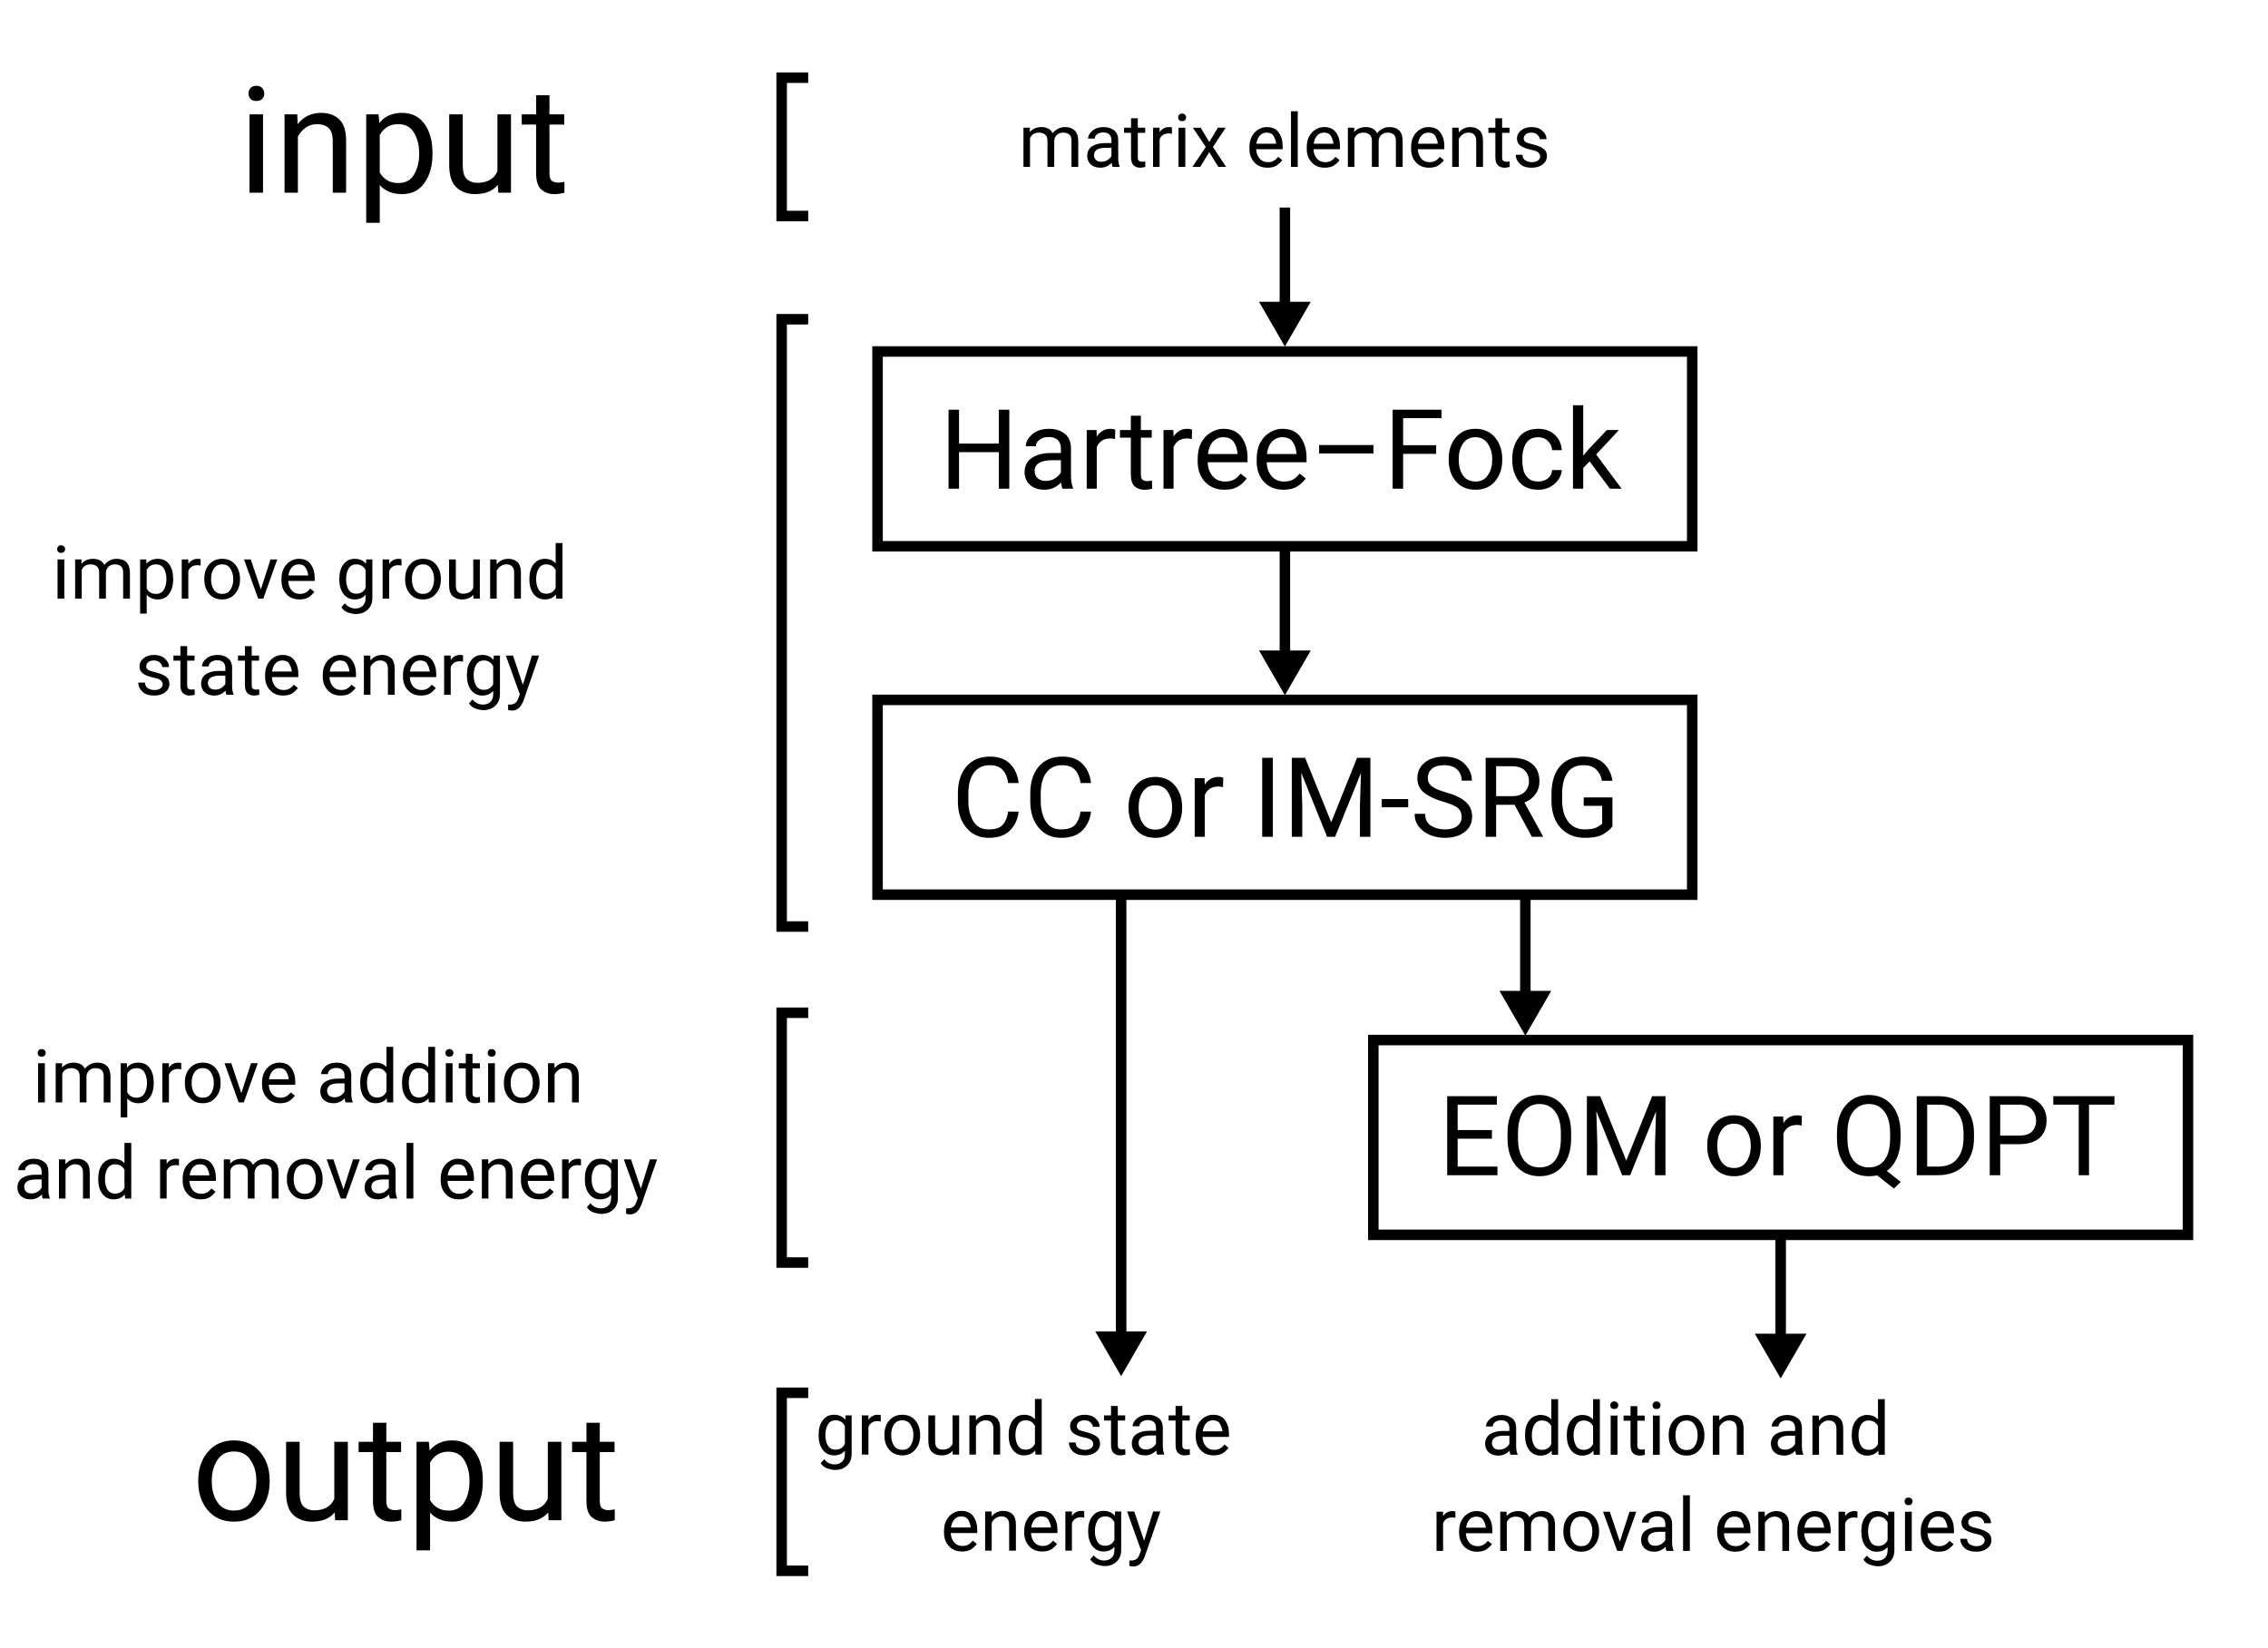
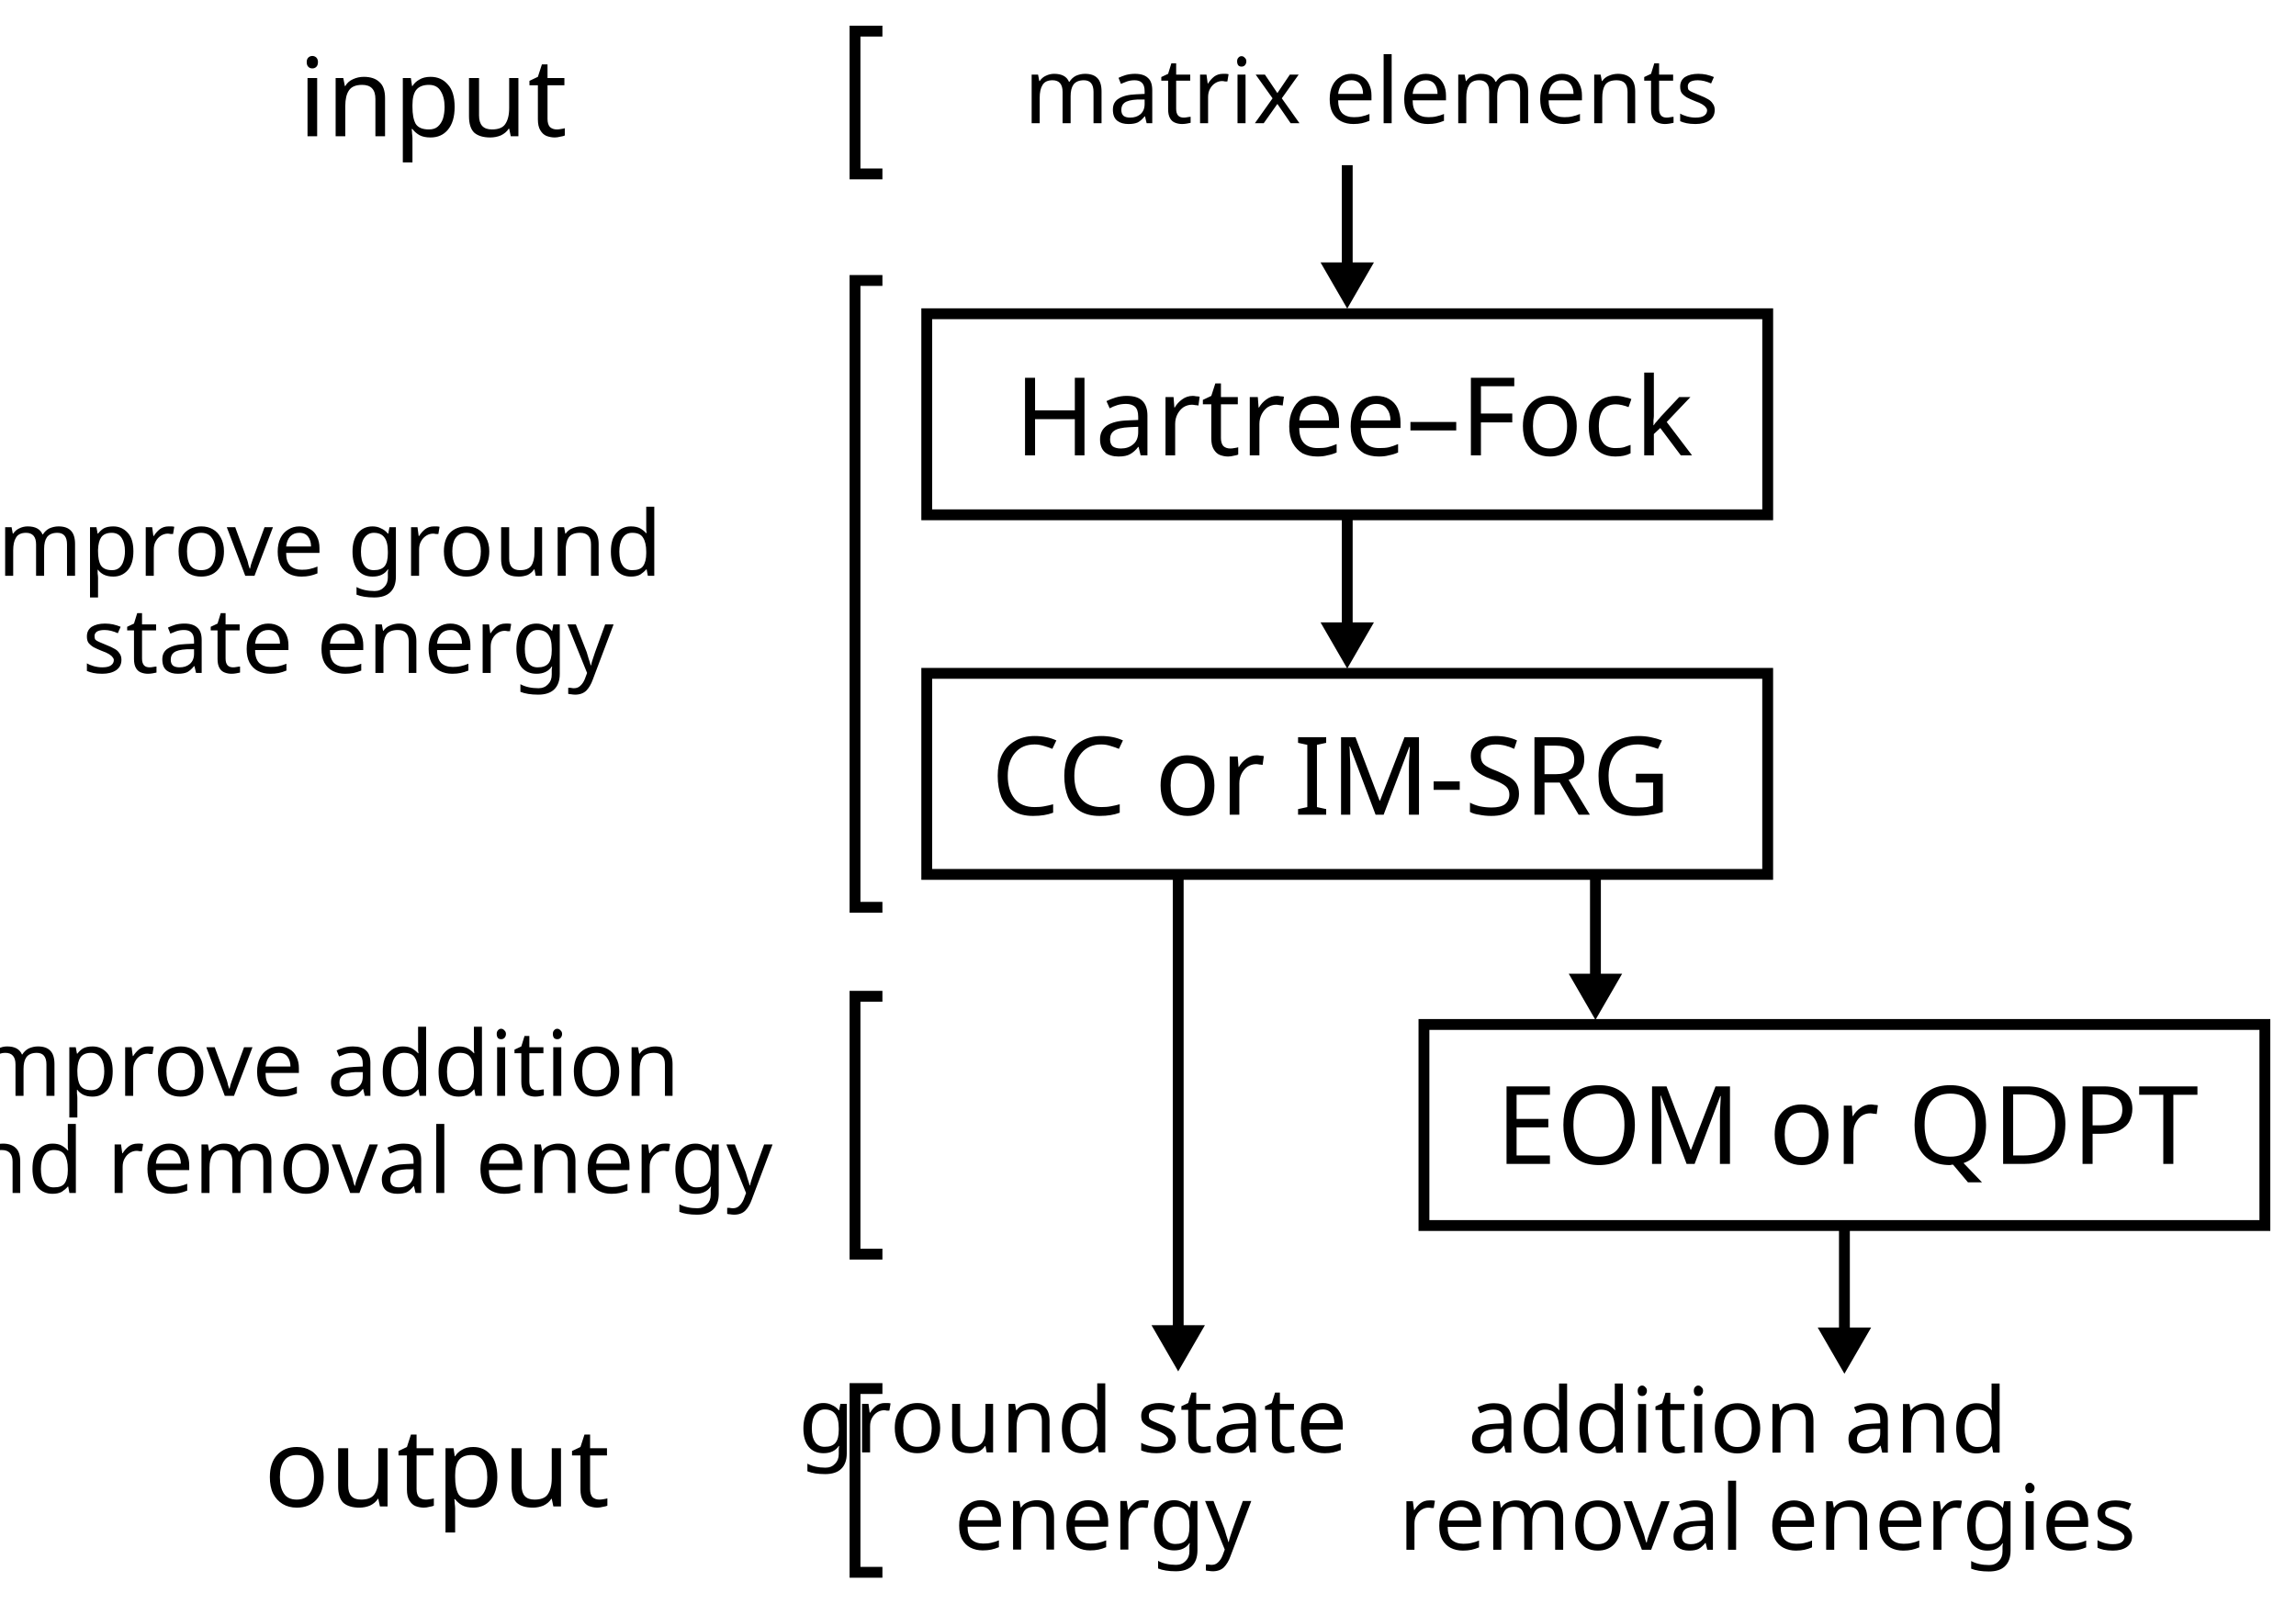
- <svg xmlns="http://www.w3.org/2000/svg" width="172.699mm" height="125.459mm" viewBox="0 0 172.699 125.459" version="1.1" id="svg8">
+ <svg xmlns="http://www.w3.org/2000/svg" width="89.312mm" height="62.389mm" viewBox="0 0 89.312 62.389" version="1.1" id="svg8">
  <defs id="defs2">
    <marker orient="auto" refY="0" refX="0" id="TriangleOutM" style="overflow:visible">
      <path id="path4797" d="M 5.77,0 -2.88,5 V -5 Z" style="fill:#000000;fill-opacity:1;fill-rule:evenodd;stroke:#000000;stroke-width:1pt;stroke-opacity:1" transform="scale(0.4)" />
    </marker>
    <marker orient="auto" refY="0" refX="0" id="Arrow2Mend" style="overflow:visible">
      <path id="path4679" style="fill:#000000;fill-opacity:1;fill-rule:evenodd;stroke:#000000;stroke-width:0.625;stroke-linejoin:round;stroke-opacity:1" d="M 8.719,4.034 -2.207,0.016 8.719,-4.002 c -1.745,2.372 -1.735,5.617 -6e-7,8.035 z" transform="scale(-0.6)" />
    </marker>
    <marker orient="auto" refY="0" refX="0" id="TriangleOutM-9" style="overflow:visible">
      <path id="path4797-1" d="M 5.77,0 -2.88,5 V -5 Z" style="fill:#000000;fill-opacity:1;fill-rule:evenodd;stroke:#000000;stroke-width:1pt;stroke-opacity:1" transform="scale(0.4)" />
    </marker>
    <marker orient="auto" refY="0" refX="0" id="TriangleOutM-9-7" style="overflow:visible">
      <path id="path4797-1-0" d="M 5.77,0 -2.88,5 V -5 Z" style="fill:#000000;fill-opacity:1;fill-rule:evenodd;stroke:#000000;stroke-width:1pt;stroke-opacity:1" transform="scale(0.4)" />
    </marker>
    <marker orient="auto" refY="0" refX="0" id="TriangleOutM-9-7-3" style="overflow:visible">
      <path id="path4797-1-0-6" d="M 5.77,0 -2.88,5 V -5 Z" style="fill:#000000;fill-opacity:1;fill-rule:evenodd;stroke:#000000;stroke-width:1pt;stroke-opacity:1" transform="scale(0.4)" />
    </marker>
    <marker orient="auto" refY="0" refX="0" id="TriangleOutM-9-7-6" style="overflow:visible">
      <path id="path4797-1-0-2" d="M 5.77,0 -2.88,5 V -5 Z" style="fill:#000000;fill-opacity:1;fill-rule:evenodd;stroke:#000000;stroke-width:1pt;stroke-opacity:1" transform="scale(0.4)" />
    </marker>
    <marker orient="auto" refY="0" refX="0" id="TriangleOutM-9-7-3-6" style="overflow:visible">
      <path id="path4797-1-0-6-1" d="M 5.77,0 -2.88,5 V -5 Z" style="fill:#000000;fill-opacity:1;fill-rule:evenodd;stroke:#000000;stroke-width:1pt;stroke-opacity:1" transform="scale(0.4)" />
    </marker>
    <marker orient="auto" refY="0" refX="0" id="TriangleOutM-9-8" style="overflow:visible">
      <path id="path4797-1-7" d="M 5.77,0 -2.88,5 V -5 Z" style="fill:#000000;fill-opacity:1;fill-rule:evenodd;stroke:#000000;stroke-width:1pt;stroke-opacity:1" transform="scale(0.4)" />
    </marker>
    <marker orient="auto" refY="0" refX="0" id="TriangleOutM-9-7-3-7" style="overflow:visible">
      <path id="path4797-1-0-6-5" d="M 5.77,0 -2.88,5 V -5 Z" style="fill:#000000;fill-opacity:1;fill-rule:evenodd;stroke:#000000;stroke-width:1pt;stroke-opacity:1" transform="scale(0.4)" />
    </marker>
    <marker orient="auto" refY="0" refX="0" id="TriangleOutM-9-7-6-3" style="overflow:visible">
      <path id="path4797-1-0-2-6" d="M 5.77,0 -2.88,5 V -5 Z" style="fill:#000000;fill-opacity:1;fill-rule:evenodd;stroke:#000000;stroke-width:1pt;stroke-opacity:1" transform="scale(0.4)" />
    </marker>
  </defs>
-   <g id="layer2" transform="translate(-4.723977,215.3743)" style="display:none">
+   <g id="layer2" transform="translate(-16.444,203.3099)" style="display:none">
    <rect style="color:#000000;clip-rule:nonzero;display:inline;overflow:visible;visibility:visible;opacity:1;isolation:auto;mix-blend-mode:normal;color-interpolation:sRGB;color-interpolation-filters:linearRGB;solid-color:#000000;solid-opacity:1;fill:none;fill-opacity:1;fill-rule:nonzero;stroke:#000000;stroke-width:0.8;stroke-linecap:butt;stroke-linejoin:miter;stroke-miterlimit:4;stroke-dasharray:none;stroke-dashoffset:0;stroke-opacity:1;marker:none;color-rendering:auto;image-rendering:auto;shape-rendering:auto;text-rendering:auto;enable-background:accumulate" id="rect11807" width="171.899" height="124.659" x="5.124" y="-214.974" />
  </g>
-   <g id="layer1" transform="translate(-4.723977,215.3743)">
-     <text xml:space="preserve" style="font-style:normal;font-variant:normal;font-weight:normal;font-stretch:normal;font-size:8.467px;line-height:6.615px;font-family:Roboto;-inkscape-font-specification:Roboto;letter-spacing:0px;word-spacing:0px;fill:#000000;fill-opacity:1;stroke:none;stroke-width:0.265px;stroke-linecap:butt;stroke-linejoin:miter;stroke-opacity:1" x="90.006" y="-104.587" id="text4491">
-       <tspan id="tspan4489" x="90.006" y="-104.587" style="font-size:5.644px;text-align:center;text-anchor:middle;stroke-width:0.265px">ground state</tspan>
-       <tspan x="90.006" y="-97.267" style="font-size:5.644px;text-align:center;text-anchor:middle;stroke-width:0.265px" id="tspan10642">energy</tspan>
+   <g id="layer1" transform="translate(-16.444,203.3099)">
+     <text xml:space="preserve" style="font-style:normal;font-variant:normal;font-weight:normal;font-stretch:normal;font-size:4.465px;line-height:3.488px;font-family:sans-serif;-inkscape-font-specification:sans-serif;letter-spacing:0px;word-spacing:0px;fill:#000000;fill-opacity:1;stroke:none;stroke-width:0.14px;stroke-linecap:butt;stroke-linejoin:miter;stroke-opacity:1" x="62.247" y="-146.799" id="text4491">
+       <tspan id="tspan4489" x="62.247" y="-146.799" style="font-style:normal;font-variant:normal;font-weight:normal;font-stretch:normal;font-size:3.528px;font-family:sans-serif;-inkscape-font-specification:sans-serif;text-align:center;text-anchor:middle;stroke-width:0.14px">ground state</tspan>
+       <tspan x="62.247" y="-143.014" style="font-style:normal;font-variant:normal;font-weight:normal;font-stretch:normal;font-size:3.528px;font-family:sans-serif;-inkscape-font-specification:sans-serif;text-align:center;text-anchor:middle;stroke-width:0.14px" id="tspan10642">energy</tspan>
    </text>
-     <text xml:space="preserve" style="font-style:normal;font-variant:normal;font-weight:normal;font-stretch:normal;font-size:8.467px;line-height:6.615px;font-family:Roboto;-inkscape-font-specification:Roboto;letter-spacing:0px;word-spacing:0px;fill:#000000;fill-opacity:1;stroke:none;stroke-width:0.265px;stroke-linecap:butt;stroke-linejoin:miter;stroke-opacity:1" x="140.43" y="-104.572" id="text4495">
-       <tspan id="tspan4493" x="140.43" y="-104.572" style="font-size:5.644px;text-align:center;text-anchor:middle;stroke-width:0.265px">addition and</tspan>
-       <tspan x="140.43" y="-97.252" style="font-size:5.644px;text-align:center;text-anchor:middle;stroke-width:0.265px" id="tspan10640">removal energies</tspan>
+     <text xml:space="preserve" style="font-style:normal;font-variant:normal;font-weight:normal;font-stretch:normal;font-size:4.465px;line-height:3.488px;font-family:sans-serif;-inkscape-font-specification:sans-serif;letter-spacing:0px;word-spacing:0px;fill:#000000;fill-opacity:1;stroke:none;stroke-width:0.14px;stroke-linecap:butt;stroke-linejoin:miter;stroke-opacity:1" x="88.1" y="-146.791" id="text4495">
+       <tspan id="tspan4493" x="88.1" y="-146.791" style="font-style:normal;font-variant:normal;font-weight:normal;font-stretch:normal;font-size:3.528px;font-family:sans-serif;-inkscape-font-specification:sans-serif;text-align:center;text-anchor:middle;stroke-width:0.14px">addition and</tspan>
+       <tspan x="88.1" y="-143.006" style="font-style:normal;font-variant:normal;font-weight:normal;font-stretch:normal;font-size:3.528px;font-family:sans-serif;-inkscape-font-specification:sans-serif;text-align:center;text-anchor:middle;stroke-width:0.14px" id="tspan10640">removal energies</tspan>
    </text>
-     <text xml:space="preserve" style="font-style:normal;font-variant:normal;font-weight:normal;font-stretch:normal;font-size:11.906px;line-height:6.615px;font-family:Roboto;-inkscape-font-specification:Roboto;letter-spacing:0px;word-spacing:0px;fill:#000000;fill-opacity:1;stroke:none;stroke-width:0.265px;stroke-linecap:butt;stroke-linejoin:miter;stroke-opacity:1" x="82.264" y="-202.664" id="text4499">
-       <tspan id="tspan4497" x="82.264" y="-202.664" style="font-size:5.644px;stroke-width:0.265px">matrix elements</tspan>
+     <text xml:space="preserve" style="font-style:normal;font-variant:normal;font-weight:normal;font-stretch:normal;font-size:6.278px;line-height:3.488px;font-family:sans-serif;-inkscape-font-specification:sans-serif;letter-spacing:0px;word-spacing:0px;fill:#000000;fill-opacity:1;stroke:none;stroke-width:0.14px;stroke-linecap:butt;stroke-linejoin:miter;stroke-opacity:1" x="56.276" y="-198.516" id="text4499">
+       <tspan id="tspan4497" x="56.276" y="-198.516" style="font-style:normal;font-variant:normal;font-weight:normal;font-stretch:normal;font-size:3.528px;font-family:sans-serif;-inkscape-font-specification:sans-serif;stroke-width:0.14px">matrix elements</tspan>
    </text>
-     <text xml:space="preserve" style="font-style:normal;font-variant:normal;font-weight:normal;font-stretch:normal;font-size:11.906px;line-height:6.615px;font-family:Roboto;-inkscape-font-specification:Roboto;letter-spacing:0px;word-spacing:0px;fill:#000000;fill-opacity:1;stroke:none;stroke-width:0.265px;stroke-linecap:butt;stroke-linejoin:miter;stroke-opacity:1" x="22.864" y="-200.699" id="text4503">
-       <tspan id="tspan4501" x="22.864" y="-200.699" style="font-size:11.289px;stroke-width:0.265px">input</tspan>
+     <text xml:space="preserve" style="font-style:normal;font-variant:normal;font-weight:normal;font-stretch:normal;font-size:6.278px;line-height:3.488px;font-family:sans-serif;-inkscape-font-specification:sans-serif;letter-spacing:0px;word-spacing:0px;fill:#000000;fill-opacity:1;stroke:none;stroke-width:0.14px;stroke-linecap:butt;stroke-linejoin:miter;stroke-opacity:1" x="28.046" y="-198.009" id="text4503">
+       <tspan id="tspan4501" x="28.046" y="-198.009" style="font-style:normal;font-variant:normal;font-weight:normal;font-stretch:normal;font-size:4.233px;font-family:sans-serif;-inkscape-font-specification:sans-serif;stroke-width:0.14px">input</tspan>
    </text>
-     <text xml:space="preserve" style="font-style:normal;font-variant:normal;font-weight:normal;font-stretch:normal;font-size:11.906px;line-height:6.615px;font-family:Roboto;-inkscape-font-specification:Roboto;letter-spacing:0px;word-spacing:0px;fill:#000000;fill-opacity:1;stroke:none;stroke-width:0.265px;stroke-linecap:butt;stroke-linejoin:miter;stroke-opacity:1" x="19.32" y="-99.588" id="text4503-3">
-       <tspan id="tspan4501-6" x="19.32" y="-99.588" style="font-size:11.289px;stroke-width:0.265px">output</tspan>
+     <text xml:space="preserve" style="font-style:normal;font-variant:normal;font-weight:normal;font-stretch:normal;font-size:6.278px;line-height:3.488px;font-family:sans-serif;-inkscape-font-specification:sans-serif;letter-spacing:0px;word-spacing:0px;fill:#000000;fill-opacity:1;stroke:none;stroke-width:0.14px;stroke-linecap:butt;stroke-linejoin:miter;stroke-opacity:1" x="26.706" y="-144.693" id="text4503-3">
+       <tspan id="tspan4501-6" x="26.706" y="-144.693" style="font-style:normal;font-variant:normal;font-weight:normal;font-stretch:normal;font-size:4.233px;font-family:sans-serif;-inkscape-font-specification:sans-serif;stroke-width:0.14px">output</tspan>
    </text>
-     <text xml:space="preserve" style="font-style:normal;font-variant:normal;font-weight:normal;font-stretch:normal;font-size:11.906px;line-height:6.615px;font-family:Roboto;-inkscape-font-specification:Roboto;letter-spacing:0px;word-spacing:0px;fill:#000000;fill-opacity:1;stroke:none;stroke-width:0.265px;stroke-linecap:butt;stroke-linejoin:miter;stroke-opacity:1" x="76.251" y="-178.154" id="text4525">
-       <tspan id="tspan4523" x="76.251" y="-178.154" style="font-size:8.467px;stroke-width:0.265px">Hartree–Fock</tspan>
+     <text xml:space="preserve" style="font-style:normal;font-variant:normal;font-weight:normal;font-stretch:normal;font-size:6.278px;line-height:3.488px;font-family:sans-serif;-inkscape-font-specification:sans-serif;letter-spacing:0px;word-spacing:0px;fill:#000000;fill-opacity:1;stroke:none;stroke-width:0.14px;stroke-linecap:butt;stroke-linejoin:miter;stroke-opacity:1" x="55.911" y="-185.592" id="text4525">
+       <tspan id="tspan4523" x="55.911" y="-185.592" style="font-style:normal;font-variant:normal;font-weight:normal;font-stretch:normal;font-size:4.233px;font-family:sans-serif;-inkscape-font-specification:sans-serif;stroke-width:0.14px">Hartree–Fock</tspan>
    </text>
-     <flowRoot xml:space="preserve" id="flowRoot4527" style="font-style:normal;font-variant:normal;font-weight:normal;font-stretch:normal;font-size:45px;line-height:25px;font-family:Roboto;-inkscape-font-specification:Roboto;letter-spacing:0px;word-spacing:0px;fill:#000000;fill-opacity:1;stroke:none;stroke-width:1px;stroke-linecap:butt;stroke-linejoin:miter;stroke-opacity:1" transform="scale(0.2645833)">
+     <flowRoot xml:space="preserve" id="flowRoot4527" style="font-style:normal;font-variant:normal;font-weight:normal;font-stretch:normal;font-size:45px;line-height:25px;font-family:Roboto;-inkscape-font-specification:Roboto;letter-spacing:0px;word-spacing:0px;fill:#000000;fill-opacity:1;stroke:none;stroke-width:1px;stroke-linecap:butt;stroke-linejoin:miter;stroke-opacity:1" transform="matrix(0.2801034,0,0,0.2801034,-0.6637166,12.30997)">
      <flowRegion id="flowRegion4529">
        <rect id="rect4531" width="4004.245" height="62.629" x="-4029.499" y="-103.805" />
      </flowRegion>
      <flowPara id="flowPara4533" />
    </flowRoot>
-     <text xml:space="preserve" style="font-style:normal;font-variant:normal;font-weight:normal;font-stretch:normal;font-size:8.467px;line-height:6.615px;font-family:Roboto;-inkscape-font-specification:Roboto;letter-spacing:0px;word-spacing:0px;fill:#000000;fill-opacity:1;stroke:none;stroke-width:0.265px;stroke-linecap:butt;stroke-linejoin:miter;stroke-opacity:1" x="77.165" y="-151.641" id="text4559">
-       <tspan id="tspan4557" x="77.165" y="-151.641" style="stroke-width:0.265px">CC or IM-SRG</tspan>
+     <text xml:space="preserve" style="font-style:normal;font-variant:normal;font-weight:normal;font-stretch:normal;font-size:4.465px;line-height:3.488px;font-family:sans-serif;-inkscape-font-specification:sans-serif;letter-spacing:0px;word-spacing:0px;fill:#000000;fill-opacity:1;stroke:none;stroke-width:0.14px;stroke-linecap:butt;stroke-linejoin:miter;stroke-opacity:1" x="54.99" y="-171.611" id="text4559">
+       <tspan id="tspan4557" x="54.99" y="-171.611" style="font-style:normal;font-variant:normal;font-weight:normal;font-stretch:normal;font-size:4.233px;font-family:sans-serif;-inkscape-font-specification:sans-serif;stroke-width:0.14px">CC or IM-SRG</tspan>
    </text>
-     <text xml:space="preserve" style="font-style:normal;font-variant:normal;font-weight:normal;font-stretch:normal;font-size:8.467px;line-height:6.615px;font-family:Roboto;-inkscape-font-specification:Roboto;letter-spacing:0px;word-spacing:0px;fill:#000000;fill-opacity:1;stroke:none;stroke-width:0.265px;stroke-linecap:butt;stroke-linejoin:miter;stroke-opacity:1" x="114.219" y="-125.867" id="text4567">
-       <tspan id="tspan4565" x="114.219" y="-125.867" style="stroke-width:0.265px">EOM or QDPT</tspan>
+     <text xml:space="preserve" style="font-style:normal;font-variant:normal;font-weight:normal;font-stretch:normal;font-size:4.465px;line-height:3.488px;font-family:sans-serif;-inkscape-font-specification:sans-serif;letter-spacing:0px;word-spacing:0px;fill:#000000;fill-opacity:1;stroke:none;stroke-width:0.14px;stroke-linecap:butt;stroke-linejoin:miter;stroke-opacity:1" x="74.64" y="-158.021" id="text4567">
+       <tspan id="tspan4565" x="74.64" y="-158.021" style="font-style:normal;font-variant:normal;font-weight:normal;font-stretch:normal;font-size:4.233px;font-family:sans-serif;-inkscape-font-specification:sans-serif;stroke-width:0.14px">EOM or QDPT</tspan>
    </text>
-     <rect style="color:#000000;clip-rule:nonzero;display:inline;overflow:visible;visibility:visible;opacity:1;isolation:auto;mix-blend-mode:normal;color-interpolation:sRGB;color-interpolation-filters:linearRGB;solid-color:#000000;solid-opacity:1;fill:none;fill-opacity:1;fill-rule:nonzero;stroke:#000000;stroke-width:0.8;stroke-linecap:butt;stroke-linejoin:miter;stroke-miterlimit:4;stroke-dasharray:none;stroke-dashoffset:0;stroke-opacity:1;marker:none;color-rendering:auto;image-rendering:auto;shape-rendering:auto;text-rendering:auto;enable-background:accumulate" id="rect4588" width="62.035" height="14.836" x="71.545" y="-162.069" />
-     <rect style="color:#000000;clip-rule:nonzero;display:inline;overflow:visible;visibility:visible;opacity:1;isolation:auto;mix-blend-mode:normal;color-interpolation:sRGB;color-interpolation-filters:linearRGB;solid-color:#000000;solid-opacity:1;fill:none;fill-opacity:1;fill-rule:nonzero;stroke:#000000;stroke-width:0.8;stroke-linecap:butt;stroke-linejoin:miter;stroke-miterlimit:4;stroke-dasharray:none;stroke-dashoffset:0;stroke-opacity:1;marker:none;color-rendering:auto;image-rendering:auto;shape-rendering:auto;text-rendering:auto;enable-background:accumulate" id="rect4588-3-5" width="62.035" height="14.836" x="109.296" y="-136.161" />
-     <rect style="color:#000000;clip-rule:nonzero;display:inline;overflow:visible;visibility:visible;opacity:1;isolation:auto;mix-blend-mode:normal;color-interpolation:sRGB;color-interpolation-filters:linearRGB;solid-color:#000000;solid-opacity:1;fill:none;fill-opacity:1;fill-rule:nonzero;stroke:#000000;stroke-width:0.8;stroke-linecap:butt;stroke-linejoin:miter;stroke-miterlimit:4;stroke-dasharray:none;stroke-dashoffset:0;stroke-opacity:1;marker:none;color-rendering:auto;image-rendering:auto;shape-rendering:auto;text-rendering:auto;enable-background:accumulate" id="rect4588-2" width="62.035" height="14.836" x="71.545" y="-188.604" />
-     <path style="fill:none;fill-rule:evenodd;stroke:#000000;stroke-width:0.8;stroke-linecap:butt;stroke-linejoin:miter;stroke-miterlimit:4;stroke-dasharray:none;stroke-opacity:1;marker-end:url(#TriangleOutM)" d="m 102.563,-199.566 v 8.311" id="path4650" />
-     <path style="fill:none;fill-rule:evenodd;stroke:#000000;stroke-width:0.8;stroke-linecap:butt;stroke-linejoin:miter;stroke-miterlimit:4;stroke-dasharray:none;stroke-opacity:1;marker-end:url(#TriangleOutM-9)" d="m 102.563,-173.563 v 8.867" id="path4650-2" />
-     <path style="fill:none;fill-rule:evenodd;stroke:#000000;stroke-width:0.8;stroke-linecap:butt;stroke-linejoin:miter;stroke-miterlimit:4;stroke-dasharray:none;stroke-opacity:1;marker-end:url(#TriangleOutM-9-7-3)" d="m 90.094,-147.163 v 34.329" id="path4650-2-9-0" />
-     <path style="fill:none;fill-rule:evenodd;stroke:#000000;stroke-width:0.8;stroke-linecap:butt;stroke-linejoin:miter;stroke-miterlimit:4;stroke-dasharray:none;stroke-opacity:1;marker-end:url(#TriangleOutM-9-7-6)" d="m 140.314,-120.972 v 8.311" id="path4650-2-9-02" />
-     <path style="color:#000000;clip-rule:nonzero;display:inline;overflow:visible;visibility:visible;opacity:1;isolation:auto;mix-blend-mode:normal;color-interpolation:sRGB;color-interpolation-filters:linearRGB;solid-color:#000000;solid-opacity:1;fill:none;fill-opacity:1;fill-rule:nonzero;stroke:#000000;stroke-width:0.8;stroke-linecap:butt;stroke-linejoin:miter;stroke-miterlimit:4;stroke-dasharray:none;stroke-dashoffset:0;stroke-opacity:1;marker:none;color-rendering:auto;image-rendering:auto;shape-rendering:auto;text-rendering:auto;enable-background:accumulate" d="m 66.265,-144.806 h -2.021 v -46.255 h 2.021" id="rect4588-2-2" />
-     <text xml:space="preserve" style="font-style:normal;font-variant:normal;font-weight:normal;font-stretch:normal;font-size:8.467px;line-height:6.615px;font-family:Roboto;-inkscape-font-specification:Roboto;letter-spacing:0px;word-spacing:0px;fill:#000000;fill-opacity:1;stroke:none;stroke-width:0.265px;stroke-linecap:butt;stroke-linejoin:miter;stroke-opacity:1" x="35.67" y="-169.782" id="text8879">
-       <tspan id="tspan8877" x="35.67" y="-169.782" style="font-size:5.644px;text-align:center;text-anchor:middle;stroke-width:0.265px">improve ground</tspan>
-       <tspan x="35.67" y="-162.461" style="font-size:5.644px;text-align:center;text-anchor:middle;stroke-width:0.265px" id="tspan8881">state energy</tspan>
+     <rect style="color:#000000;clip-rule:nonzero;display:inline;overflow:visible;visibility:visible;opacity:1;isolation:auto;mix-blend-mode:normal;color-interpolation:sRGB;color-interpolation-filters:linearRGB;solid-color:#000000;solid-opacity:1;fill:none;fill-opacity:1;fill-rule:nonzero;stroke:#000000;stroke-width:0.422;stroke-linecap:butt;stroke-linejoin:miter;stroke-miterlimit:4;stroke-dasharray:none;stroke-dashoffset:0;stroke-opacity:1;marker:none;color-rendering:auto;image-rendering:auto;shape-rendering:auto;text-rendering:auto;enable-background:accumulate" id="rect4588" width="32.711" height="7.823" x="52.494" y="-177.11" />
+     <rect style="color:#000000;clip-rule:nonzero;display:inline;overflow:visible;visibility:visible;opacity:1;isolation:auto;mix-blend-mode:normal;color-interpolation:sRGB;color-interpolation-filters:linearRGB;solid-color:#000000;solid-opacity:1;fill:none;fill-opacity:1;fill-rule:nonzero;stroke:#000000;stroke-width:0.422;stroke-linecap:butt;stroke-linejoin:miter;stroke-miterlimit:4;stroke-dasharray:none;stroke-dashoffset:0;stroke-opacity:1;marker:none;color-rendering:auto;image-rendering:auto;shape-rendering:auto;text-rendering:auto;enable-background:accumulate" id="rect4588-3-5" width="32.711" height="7.823" x="71.834" y="-163.448" />
+     <rect style="color:#000000;clip-rule:nonzero;display:inline;overflow:visible;visibility:visible;opacity:1;isolation:auto;mix-blend-mode:normal;color-interpolation:sRGB;color-interpolation-filters:linearRGB;solid-color:#000000;solid-opacity:1;fill:none;fill-opacity:1;fill-rule:nonzero;stroke:#000000;stroke-width:0.422;stroke-linecap:butt;stroke-linejoin:miter;stroke-miterlimit:4;stroke-dasharray:none;stroke-dashoffset:0;stroke-opacity:1;marker:none;color-rendering:auto;image-rendering:auto;shape-rendering:auto;text-rendering:auto;enable-background:accumulate" id="rect4588-2" width="32.712" height="7.823" x="52.494" y="-191.102" />
+     <path style="fill:none;fill-rule:evenodd;stroke:#000000;stroke-width:0.422;stroke-linecap:butt;stroke-linejoin:miter;stroke-miterlimit:4;stroke-dasharray:none;stroke-opacity:1;marker-end:url(#TriangleOutM)" d="m 68.85,-196.883 v 4.382" id="path4650" />
+     <path style="fill:none;fill-rule:evenodd;stroke:#000000;stroke-width:0.422;stroke-linecap:butt;stroke-linejoin:miter;stroke-miterlimit:4;stroke-dasharray:none;stroke-opacity:1;marker-end:url(#TriangleOutM-9)" d="m 68.85,-183.171 v 4.676" id="path4650-2" />
+     <path style="fill:none;fill-rule:evenodd;stroke:#000000;stroke-width:0.422;stroke-linecap:butt;stroke-linejoin:miter;stroke-miterlimit:4;stroke-dasharray:none;stroke-opacity:1;marker-end:url(#TriangleOutM-9-7-3)" d="m 62.275,-169.25 v 18.102" id="path4650-2-9-0" />
+     <path style="fill:none;fill-rule:evenodd;stroke:#000000;stroke-width:0.422;stroke-linecap:butt;stroke-linejoin:miter;stroke-miterlimit:4;stroke-dasharray:none;stroke-opacity:1;marker-end:url(#TriangleOutM-9-7-6)" d="m 88.19,-155.439 v 4.382" id="path4650-2-9-02" />
+     <path style="color:#000000;clip-rule:nonzero;display:inline;overflow:visible;visibility:visible;opacity:1;isolation:auto;mix-blend-mode:normal;color-interpolation:sRGB;color-interpolation-filters:linearRGB;solid-color:#000000;solid-opacity:1;fill:none;fill-opacity:1;fill-rule:nonzero;stroke:#000000;stroke-width:0.422;stroke-linecap:butt;stroke-linejoin:miter;stroke-miterlimit:4;stroke-dasharray:none;stroke-dashoffset:0;stroke-opacity:1;marker:none;color-rendering:auto;image-rendering:auto;shape-rendering:auto;text-rendering:auto;enable-background:accumulate" d="m 50.769,-168.007 h -1.066 v -24.39 h 1.066" id="rect4588-2-2" />
+     <text xml:space="preserve" style="font-style:normal;font-variant:normal;font-weight:normal;font-stretch:normal;font-size:4.465px;line-height:3.488px;font-family:sans-serif;-inkscape-font-specification:sans-serif;letter-spacing:0px;word-spacing:0px;fill:#000000;fill-opacity:1;stroke:none;stroke-width:0.14px;stroke-linecap:butt;stroke-linejoin:miter;stroke-opacity:1" x="32.877" y="-180.91" id="text8879">
+       <tspan id="tspan8877" x="32.877" y="-180.91" style="font-style:normal;font-variant:normal;font-weight:normal;font-stretch:normal;font-size:3.528px;font-family:sans-serif;-inkscape-font-specification:sans-serif;text-align:center;text-anchor:middle;stroke-width:0.14px">improve ground</tspan>
+       <tspan x="32.877" y="-177.125" style="font-style:normal;font-variant:normal;font-weight:normal;font-stretch:normal;font-size:3.528px;font-family:sans-serif;-inkscape-font-specification:sans-serif;text-align:center;text-anchor:middle;stroke-width:0.14px" id="tspan8881">state energy</tspan>
    </text>
-     <path style="color:#000000;clip-rule:nonzero;display:inline;overflow:visible;visibility:visible;opacity:1;isolation:auto;mix-blend-mode:normal;color-interpolation:sRGB;color-interpolation-filters:linearRGB;solid-color:#000000;solid-opacity:1;fill:none;fill-opacity:1;fill-rule:nonzero;stroke:#000000;stroke-width:0.8;stroke-linecap:butt;stroke-linejoin:miter;stroke-miterlimit:4;stroke-dasharray:none;stroke-dashoffset:0;stroke-opacity:1;marker:none;color-rendering:auto;image-rendering:auto;shape-rendering:auto;text-rendering:auto;enable-background:accumulate" d="m 66.265,-119.214 h -2.021 v -19.026 h 2.021" id="rect4588-2-2-2" />
-     <text xml:space="preserve" style="font-style:normal;font-variant:normal;font-weight:normal;font-stretch:normal;font-size:8.467px;line-height:6.615px;font-family:Roboto;-inkscape-font-specification:Roboto;letter-spacing:0px;word-spacing:0px;fill:#000000;fill-opacity:1;stroke:none;stroke-width:0.265px;stroke-linecap:butt;stroke-linejoin:miter;stroke-opacity:1" x="35.544" y="-131.408" id="text8879-8">
-       <tspan id="tspan8877-9" x="35.544" y="-131.408" style="font-size:5.644px;text-align:center;text-anchor:middle;stroke-width:0.265px">improve addition</tspan>
-       <tspan x="35.544" y="-124.088" style="font-size:5.644px;text-align:center;text-anchor:middle;stroke-width:0.265px" id="tspan8881-7">and removal energy</tspan>
+     <path style="color:#000000;clip-rule:nonzero;display:inline;overflow:visible;visibility:visible;opacity:1;isolation:auto;mix-blend-mode:normal;color-interpolation:sRGB;color-interpolation-filters:linearRGB;solid-color:#000000;solid-opacity:1;fill:none;fill-opacity:1;fill-rule:nonzero;stroke:#000000;stroke-width:0.422;stroke-linecap:butt;stroke-linejoin:miter;stroke-miterlimit:4;stroke-dasharray:none;stroke-dashoffset:0;stroke-opacity:1;marker:none;color-rendering:auto;image-rendering:auto;shape-rendering:auto;text-rendering:auto;enable-background:accumulate" d="m 50.769,-154.512 h -1.066 v -10.033 h 1.066" id="rect4588-2-2-2" />
+     <text xml:space="preserve" style="font-style:normal;font-variant:normal;font-weight:normal;font-stretch:normal;font-size:4.465px;line-height:3.488px;font-family:sans-serif;-inkscape-font-specification:sans-serif;letter-spacing:0px;word-spacing:0px;fill:#000000;fill-opacity:1;stroke:none;stroke-width:0.14px;stroke-linecap:butt;stroke-linejoin:miter;stroke-opacity:1" x="32.83" y="-160.675" id="text8879-8">
+       <tspan id="tspan8877-9" x="32.83" y="-160.675" style="font-style:normal;font-variant:normal;font-weight:normal;font-stretch:normal;font-size:3.528px;font-family:sans-serif;-inkscape-font-specification:sans-serif;text-align:center;text-anchor:middle;stroke-width:0.14px">improve addition</tspan>
+       <tspan x="32.83" y="-156.89" style="font-style:normal;font-variant:normal;font-weight:normal;font-stretch:normal;font-size:3.528px;font-family:sans-serif;-inkscape-font-specification:sans-serif;text-align:center;text-anchor:middle;stroke-width:0.14px" id="tspan8881-7">and removal energy</tspan>
    </text>
-     <path style="fill:none;fill-rule:evenodd;stroke:#000000;stroke-width:0.8;stroke-linecap:butt;stroke-linejoin:miter;stroke-miterlimit:4;stroke-dasharray:none;stroke-opacity:1;marker-end:url(#TriangleOutM-9-7-6-3)" d="m 120.873,-147.081 v 8.311" id="path4650-2-9-02-1" />
-     <path style="color:#000000;clip-rule:nonzero;display:inline;overflow:visible;visibility:visible;opacity:1;isolation:auto;mix-blend-mode:normal;color-interpolation:sRGB;color-interpolation-filters:linearRGB;solid-color:#000000;solid-opacity:1;fill:none;fill-opacity:1;fill-rule:nonzero;stroke:#000000;stroke-width:0.8;stroke-linecap:butt;stroke-linejoin:miter;stroke-miterlimit:4;stroke-dasharray:none;stroke-dashoffset:0;stroke-opacity:1;marker:none;color-rendering:auto;image-rendering:auto;shape-rendering:auto;text-rendering:auto;enable-background:accumulate" d="m 66.265,-95.735 h -2.021 v -13.56 h 2.021" id="rect4588-2-2-2-2" />
-     <path style="color:#000000;clip-rule:nonzero;display:inline;overflow:visible;visibility:visible;opacity:1;isolation:auto;mix-blend-mode:normal;color-interpolation:sRGB;color-interpolation-filters:linearRGB;solid-color:#000000;solid-opacity:1;fill:none;fill-opacity:1;fill-rule:nonzero;stroke:#000000;stroke-width:0.8;stroke-linecap:butt;stroke-linejoin:miter;stroke-miterlimit:4;stroke-dasharray:none;stroke-dashoffset:0;stroke-opacity:1;marker:none;color-rendering:auto;image-rendering:auto;shape-rendering:auto;text-rendering:auto;enable-background:accumulate" d="m 66.265,-198.922 h -2.021 v -10.536 h 2.021" id="rect4588-2-2-2-2-9" />
+     <path style="fill:none;fill-rule:evenodd;stroke:#000000;stroke-width:0.422;stroke-linecap:butt;stroke-linejoin:miter;stroke-miterlimit:4;stroke-dasharray:none;stroke-opacity:1;marker-end:url(#TriangleOutM-9-7-6-3)" d="m 78.505,-169.207 v 4.382" id="path4650-2-9-02-1" />
+     <path style="color:#000000;clip-rule:nonzero;display:inline;overflow:visible;visibility:visible;opacity:1;isolation:auto;mix-blend-mode:normal;color-interpolation:sRGB;color-interpolation-filters:linearRGB;solid-color:#000000;solid-opacity:1;fill:none;fill-opacity:1;fill-rule:nonzero;stroke:#000000;stroke-width:0.422;stroke-linecap:butt;stroke-linejoin:miter;stroke-miterlimit:4;stroke-dasharray:none;stroke-dashoffset:0;stroke-opacity:1;marker:none;color-rendering:auto;image-rendering:auto;shape-rendering:auto;text-rendering:auto;enable-background:accumulate" d="m 50.769,-142.132 h -1.066 v -7.15 h 1.066" id="rect4588-2-2-2-2" />
+     <path style="color:#000000;clip-rule:nonzero;display:inline;overflow:visible;visibility:visible;opacity:1;isolation:auto;mix-blend-mode:normal;color-interpolation:sRGB;color-interpolation-filters:linearRGB;solid-color:#000000;solid-opacity:1;fill:none;fill-opacity:1;fill-rule:nonzero;stroke:#000000;stroke-width:0.422;stroke-linecap:butt;stroke-linejoin:miter;stroke-miterlimit:4;stroke-dasharray:none;stroke-dashoffset:0;stroke-opacity:1;marker:none;color-rendering:auto;image-rendering:auto;shape-rendering:auto;text-rendering:auto;enable-background:accumulate" d="m 50.769,-196.543 h -1.066 v -5.556 h 1.066" id="rect4588-2-2-2-2-9" />
  </g>
</svg>
